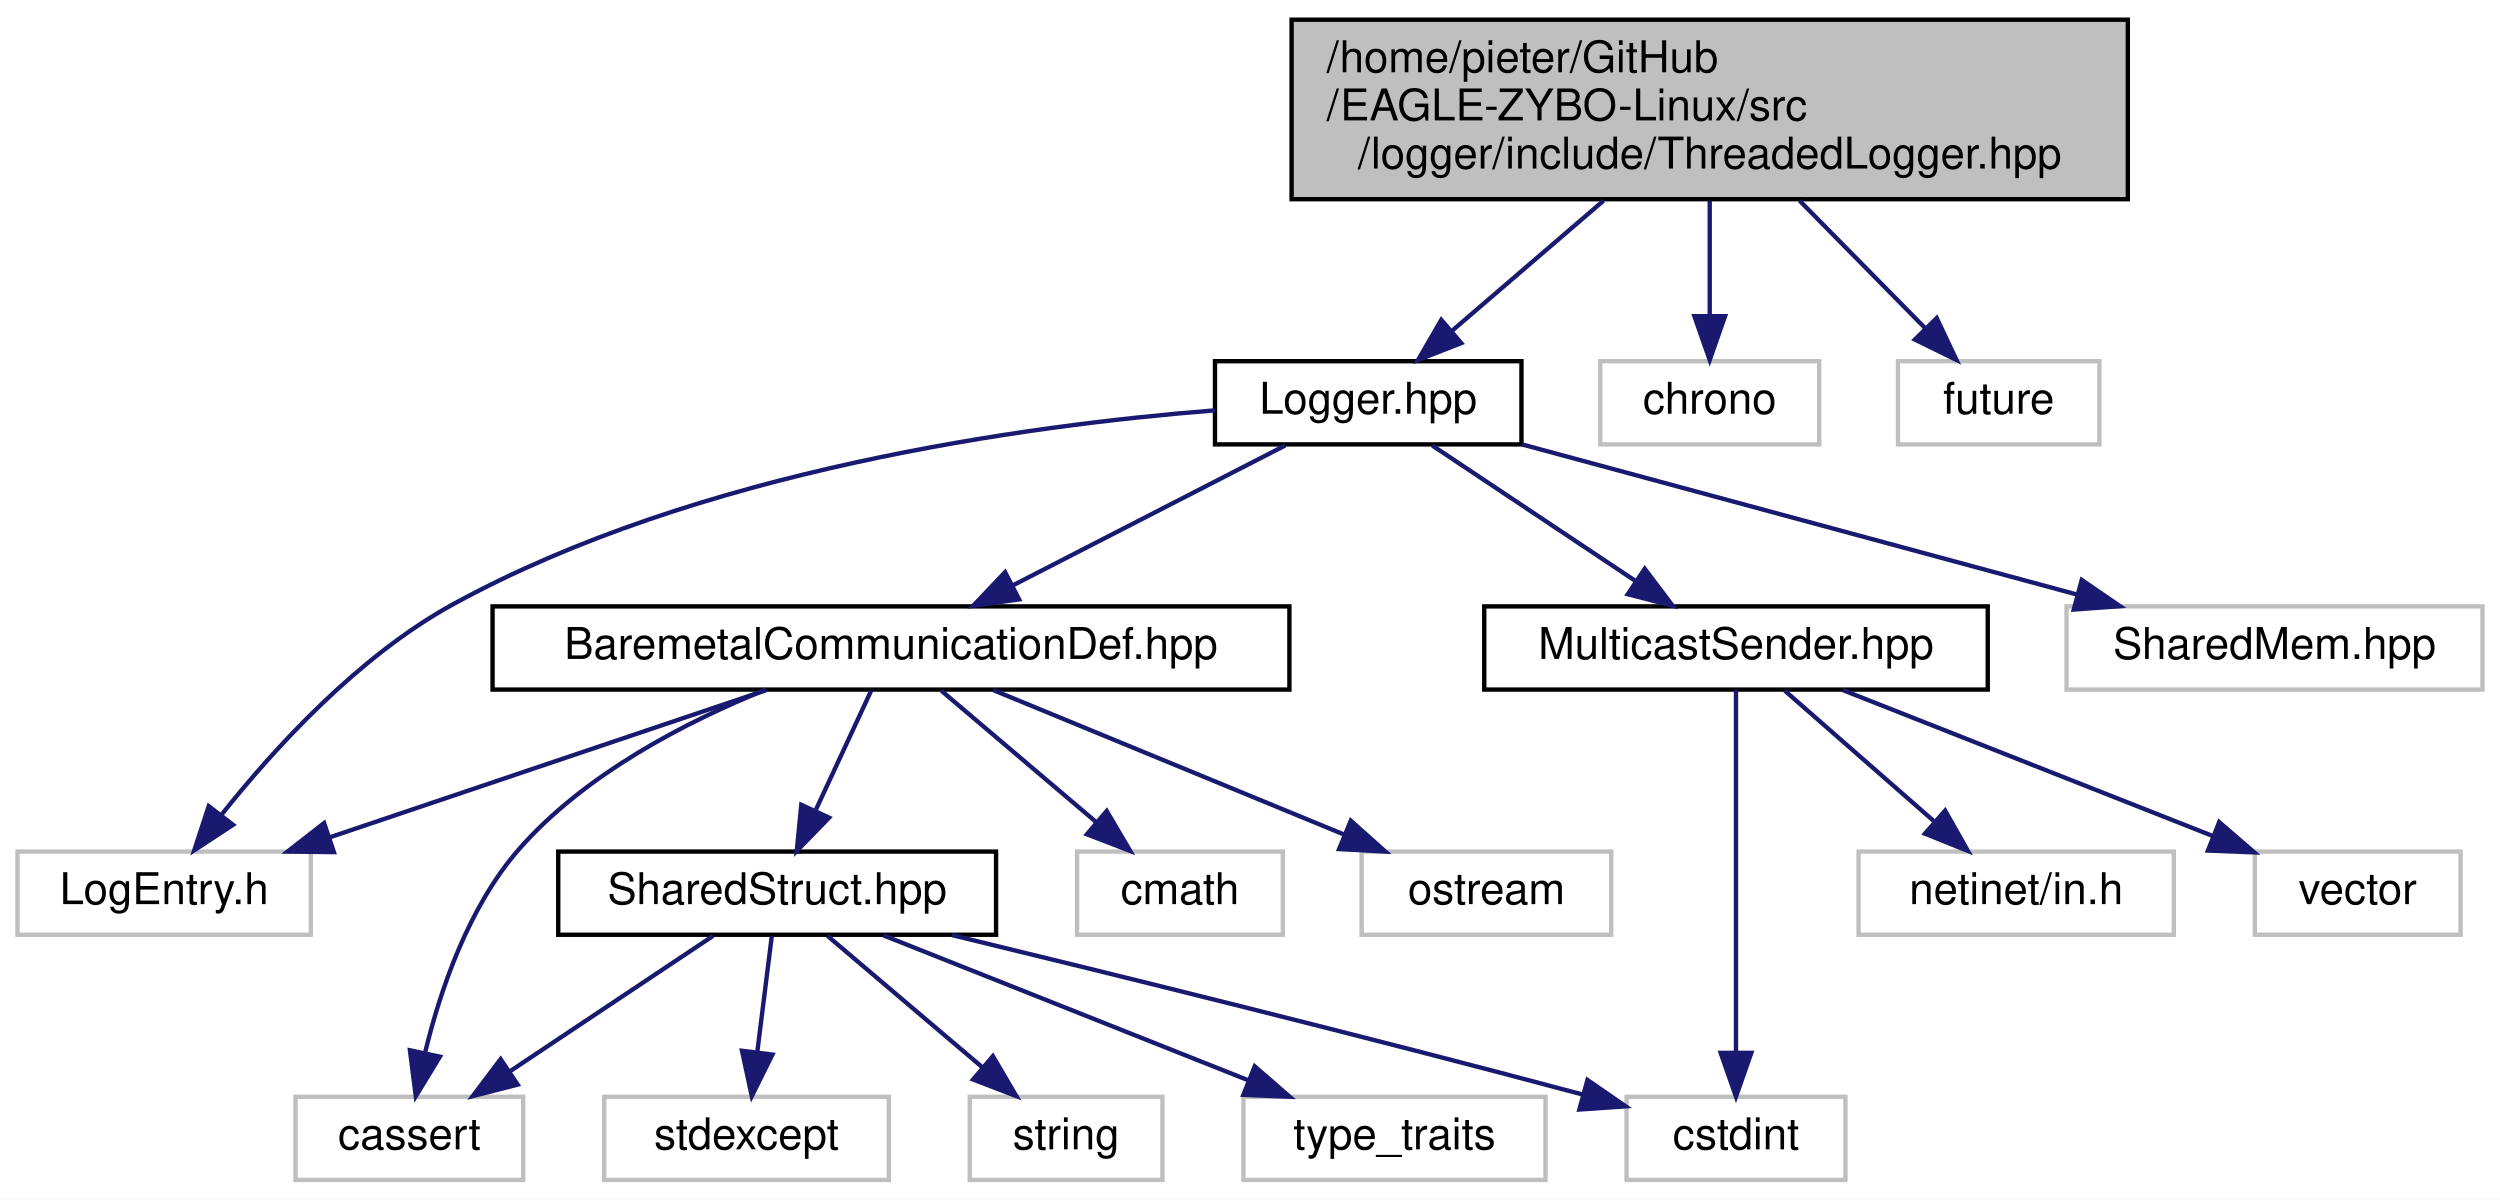
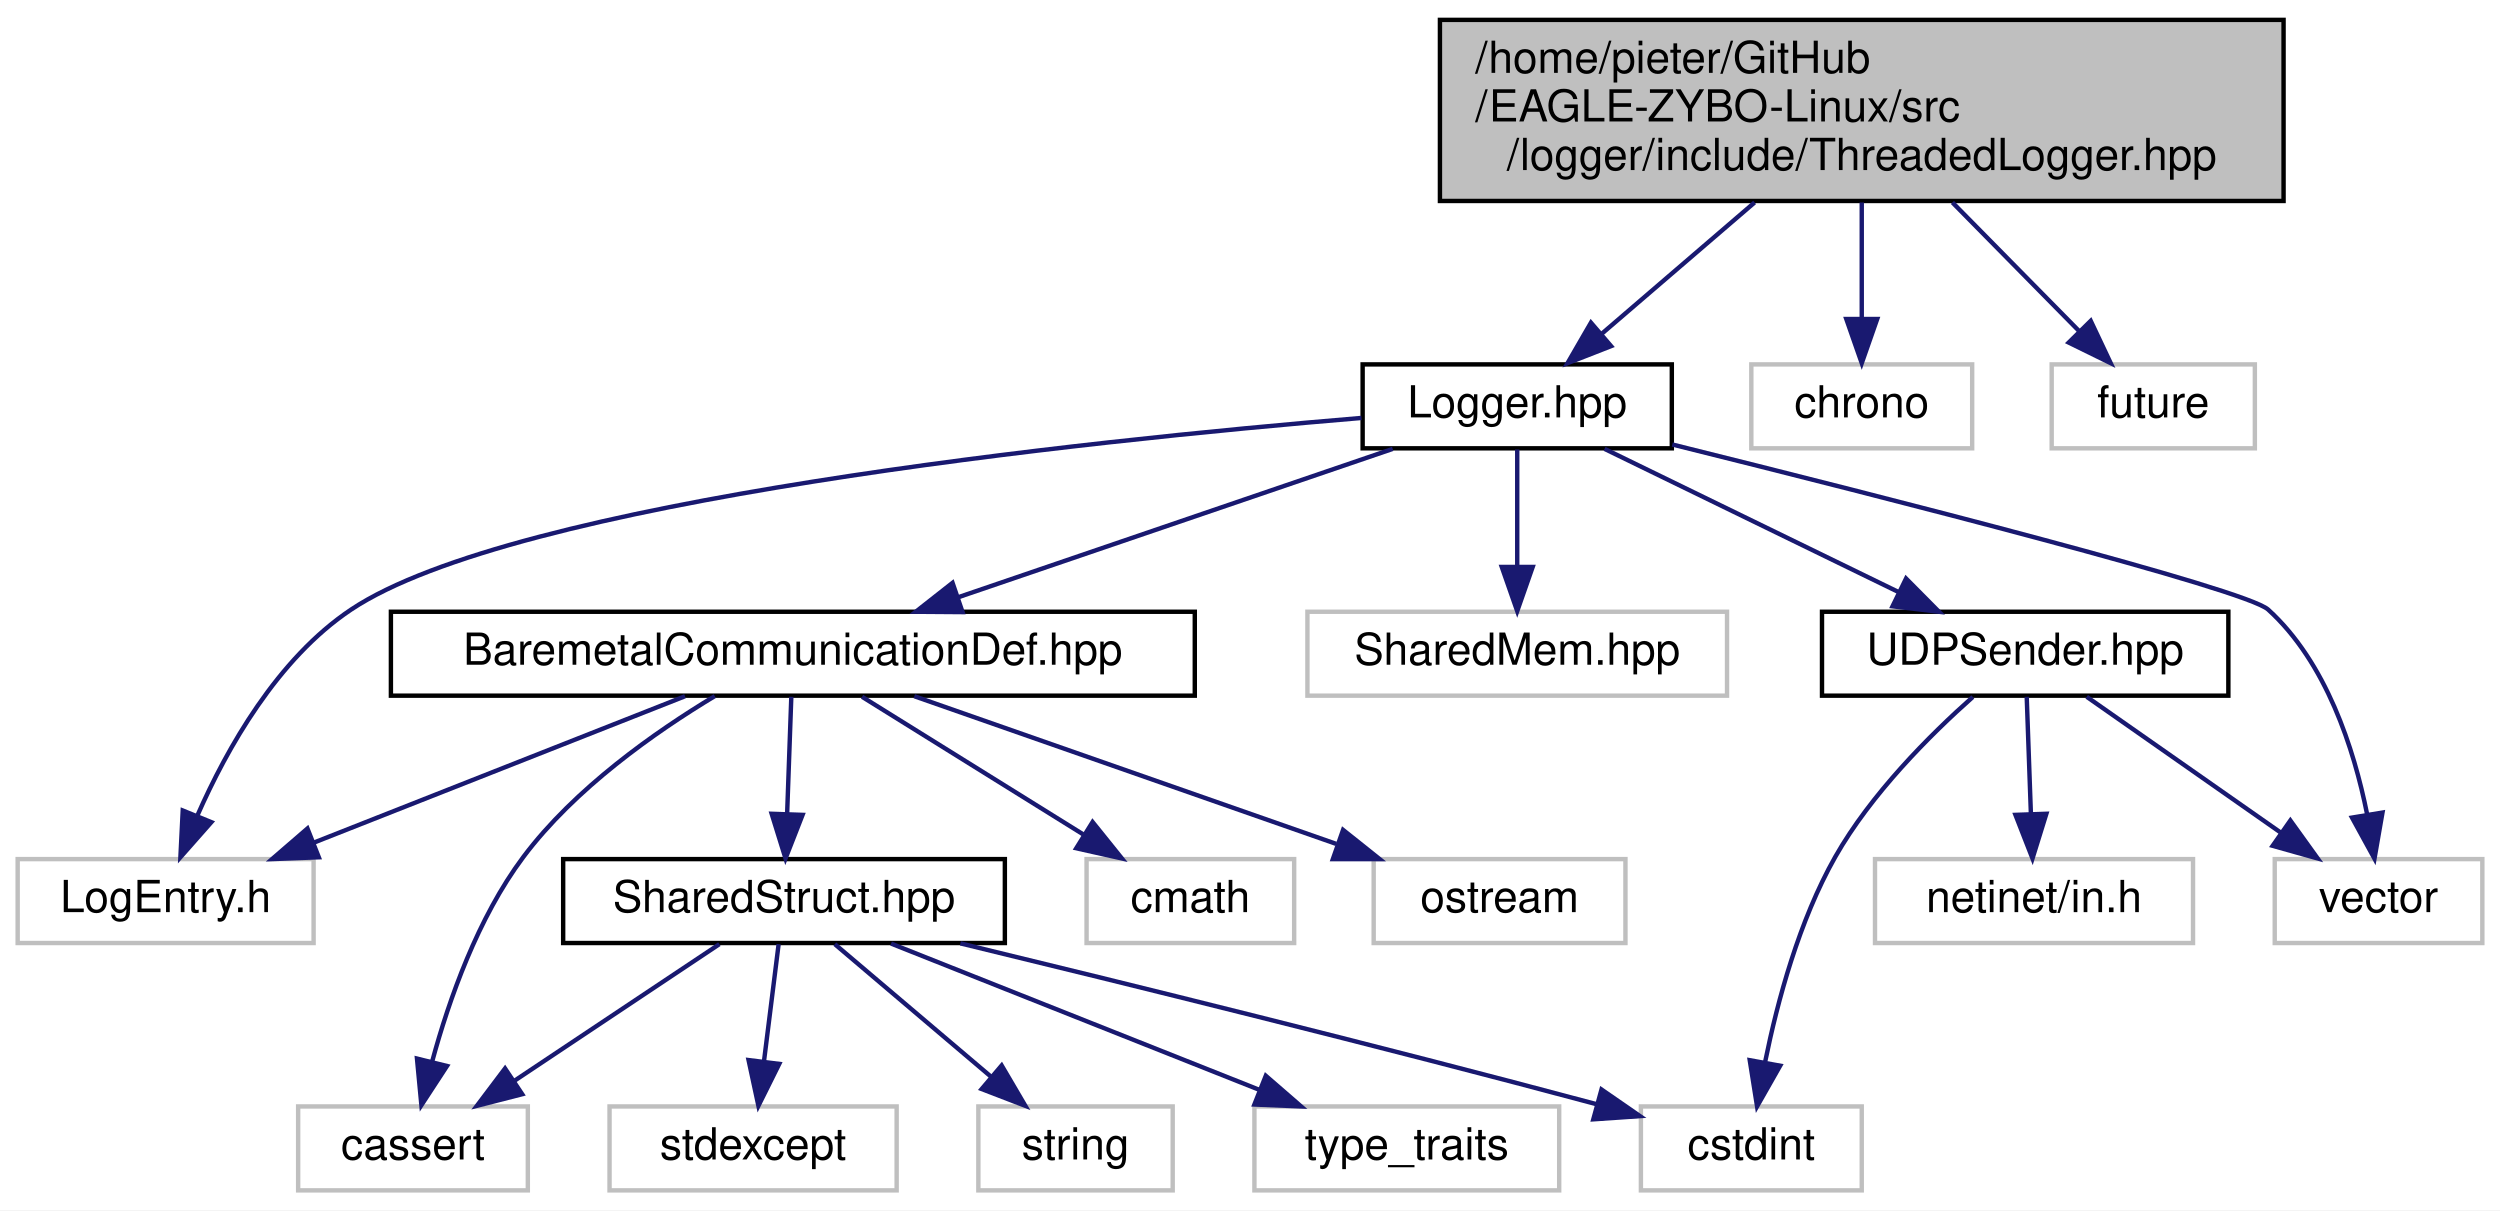
- <svg xmlns="http://www.w3.org/2000/svg" xmlns:xlink="http://www.w3.org/1999/xlink" width="571pt" height="274pt" viewBox="0.00 0.00 571.00 274.00">
+ <svg xmlns="http://www.w3.org/2000/svg" xmlns:xlink="http://www.w3.org/1999/xlink" width="566pt" height="274pt" viewBox="0.00 0.00 566.00 274.00">
  <g id="graph0" class="graph" transform="scale(1 1) rotate(0) translate(4 270)">
-     <polygon fill="#ffffff" stroke="transparent" points="-4,4 -4,-270 567,-270 567,4 -4,4" />
+     <polygon fill="#ffffff" stroke="transparent" points="-4,4 -4,-270 562,-270 562,4 -4,4" />
    <g id="node1" class="node">
      <g id="a_node1">
        <a xlink:title=" ">
-           <polygon fill="#bfbfbf" stroke="#000000" points="291,-224.5 291,-265.5 482,-265.5 482,-224.5 291,-224.5" />
-           <text text-anchor="start" x="299" y="-253.5" font-family="Helvetica,sans-Serif" font-size="10.00" fill="#000000">/home/pieter/GitHub</text>
-           <text text-anchor="start" x="299" y="-242.5" font-family="Helvetica,sans-Serif" font-size="10.00" fill="#000000">/EAGLE-ZYBO-Linux/src</text>
-           <text text-anchor="middle" x="386.5" y="-231.5" font-family="Helvetica,sans-Serif" font-size="10.00" fill="#000000">/logger/include/ThreadedLogger.hpp</text>
+           <polygon fill="#bfbfbf" stroke="#000000" points="322,-224.5 322,-265.5 513,-265.5 513,-224.5 322,-224.5" />
+           <text text-anchor="start" x="330" y="-253.5" font-family="Helvetica,sans-Serif" font-size="10.00" fill="#000000">/home/pieter/GitHub</text>
+           <text text-anchor="start" x="330" y="-242.5" font-family="Helvetica,sans-Serif" font-size="10.00" fill="#000000">/EAGLE-ZYBO-Linux/src</text>
+           <text text-anchor="middle" x="417.5" y="-231.5" font-family="Helvetica,sans-Serif" font-size="10.00" fill="#000000">/logger/include/ThreadedLogger.hpp</text>
        </a>
      </g>
    </g>
    <g id="node2" class="node">
      <g id="a_node2">
        <a xlink:href="Logger_8hpp.html" target="_top" xlink:title=" ">
-           <polygon fill="#ffffff" stroke="#000000" points="273.5,-168.5 273.5,-187.5 343.5,-187.5 343.5,-168.5 273.5,-168.5" />
-           <text text-anchor="middle" x="308.5" y="-175.5" font-family="Helvetica,sans-Serif" font-size="10.00" fill="#000000">Logger.hpp</text>
+           <polygon fill="#ffffff" stroke="#000000" points="304.5,-168.5 304.5,-187.5 374.5,-187.5 374.5,-168.5 304.5,-168.5" />
+           <text text-anchor="middle" x="339.5" y="-175.5" font-family="Helvetica,sans-Serif" font-size="10.00" fill="#000000">Logger.hpp</text>
        </a>
      </g>
    </g>
    <g id="edge1" class="edge">
-       <path fill="none" stroke="#191970" d="M362.248,-224.168C351.097,-214.59 338.06,-203.391 327.618,-194.422" />
-       <polygon fill="#191970" stroke="#191970" points="329.752,-191.641 319.886,-187.78 325.191,-196.951 329.752,-191.641" />
+       <path fill="none" stroke="#191970" d="M393.248,-224.168C382.097,-214.59 369.06,-203.391 358.618,-194.422" />
+       <polygon fill="#191970" stroke="#191970" points="360.752,-191.641 350.886,-187.78 356.191,-196.951 360.752,-191.641" />
    </g>
    <g id="node17" class="node">
      <g id="a_node17">
        <a xlink:title=" ">
-           <polygon fill="#ffffff" stroke="#bfbfbf" points="361.5,-168.5 361.5,-187.5 411.5,-187.5 411.5,-168.5 361.5,-168.5" />
-           <text text-anchor="middle" x="386.5" y="-175.5" font-family="Helvetica,sans-Serif" font-size="10.00" fill="#000000">chrono</text>
-         </a>
-       </g>
-     </g>
-     <g id="edge19" class="edge">
-       <path fill="none" stroke="#191970" d="M386.5,-224.168C386.5,-215.823 386.5,-206.247 386.5,-197.988" />
-       <polygon fill="#191970" stroke="#191970" points="390,-197.78 386.5,-187.78 383,-197.78 390,-197.78" />
+           <polygon fill="#ffffff" stroke="#bfbfbf" points="392.5,-168.5 392.5,-187.5 442.5,-187.5 442.5,-168.5 392.5,-168.5" />
+           <text text-anchor="middle" x="417.5" y="-175.5" font-family="Helvetica,sans-Serif" font-size="10.00" fill="#000000">chrono</text>
+         </a>
+       </g>
+     </g>
+     <g id="edge20" class="edge">
+       <path fill="none" stroke="#191970" d="M417.5,-224.168C417.5,-215.823 417.5,-206.247 417.5,-197.988" />
+       <polygon fill="#191970" stroke="#191970" points="421,-197.78 417.5,-187.78 414,-197.78 421,-197.78" />
    </g>
    <g id="node18" class="node">
      <g id="a_node18">
        <a xlink:title=" ">
-           <polygon fill="#ffffff" stroke="#bfbfbf" points="429.5,-168.5 429.5,-187.5 475.5,-187.5 475.5,-168.5 429.5,-168.5" />
-           <text text-anchor="middle" x="452.5" y="-175.5" font-family="Helvetica,sans-Serif" font-size="10.00" fill="#000000">future</text>
-         </a>
-       </g>
-     </g>
-     <g id="edge20" class="edge">
-       <path fill="none" stroke="#191970" d="M407.021,-224.168C416.269,-214.779 427.052,-203.834 435.796,-194.957" />
-       <polygon fill="#191970" stroke="#191970" points="438.341,-197.361 442.865,-187.78 433.354,-192.448 438.341,-197.361" />
+           <polygon fill="#ffffff" stroke="#bfbfbf" points="460.5,-168.5 460.5,-187.5 506.5,-187.5 506.5,-168.5 460.5,-168.5" />
+           <text text-anchor="middle" x="483.5" y="-175.5" font-family="Helvetica,sans-Serif" font-size="10.00" fill="#000000">future</text>
+         </a>
+       </g>
+     </g>
+     <g id="edge21" class="edge">
+       <path fill="none" stroke="#191970" d="M438.021,-224.168C447.269,-214.779 458.052,-203.834 466.796,-194.957" />
+       <polygon fill="#191970" stroke="#191970" points="469.341,-197.361 473.865,-187.78 464.354,-192.448 469.341,-197.361" />
    </g>
    <g id="node3" class="node">
      <g id="a_node3">
        <a xlink:href="BaremetalCommunicationDef_8hpp.html" target="_top" xlink:title=" ">
-           <polygon fill="#ffffff" stroke="#000000" points="108.5,-112.5 108.5,-131.5 290.5,-131.5 290.5,-112.5 108.5,-112.5" />
-           <text text-anchor="middle" x="199.5" y="-119.5" font-family="Helvetica,sans-Serif" font-size="10.00" fill="#000000">BaremetalCommunicationDef.hpp</text>
+           <polygon fill="#ffffff" stroke="#000000" points="84.5,-112.5 84.5,-131.5 266.5,-131.5 266.5,-112.5 84.5,-112.5" />
+           <text text-anchor="middle" x="175.5" y="-119.5" font-family="Helvetica,sans-Serif" font-size="10.00" fill="#000000">BaremetalCommunicationDef.hpp</text>
        </a>
      </g>
    </g>
    <g id="edge2" class="edge">
-       <path fill="none" stroke="#191970" d="M289.514,-168.245C272.321,-159.412 246.776,-146.289 227.287,-136.276" />
-       <polygon fill="#191970" stroke="#191970" points="228.763,-133.099 218.269,-131.643 225.564,-139.326 228.763,-133.099" />
+       <path fill="none" stroke="#191970" d="M311.307,-168.373C284.155,-159.102 242.909,-145.018 212.998,-134.804" />
+       <polygon fill="#191970" stroke="#191970" points="213.919,-131.42 203.325,-131.501 211.657,-138.045 213.919,-131.42" />
    </g>
    <g id="node4" class="node">
      <g id="a_node4">
        <a xlink:title=" ">
          <polygon fill="#ffffff" stroke="#bfbfbf" points="0,-56.5 0,-75.5 67,-75.5 67,-56.5 0,-56.5" />
          <text text-anchor="middle" x="33.5" y="-63.5" font-family="Helvetica,sans-Serif" font-size="10.00" fill="#000000">LogEntry.h</text>
        </a>
      </g>
    </g>
    <g id="edge13" class="edge">
-       <path fill="none" stroke="#191970" d="M273.486,-176.277C230.192,-172.849 155.386,-162.605 99.5,-132 77.876,-120.158 58.644,-99.081 46.598,-83.928" />
-       <polygon fill="#191970" stroke="#191970" points="49.233,-81.613 40.372,-75.805 43.677,-85.871 49.233,-81.613" />
+       <path fill="none" stroke="#191970" d="M304.232,-175.378C241.226,-170.127 112.461,-156.656 75.5,-132 58.792,-120.855 47.373,-100.563 40.707,-85.411" />
+       <polygon fill="#191970" stroke="#191970" points="43.855,-83.862 36.845,-75.918 37.371,-86.499 43.855,-83.862" />
    </g>
    <g id="node13" class="node">
      <g id="a_node13">
-         <a xlink:href="MulticastSender_8hpp.html" target="_top" xlink:title=" ">
-           <polygon fill="#ffffff" stroke="#000000" points="335,-112.5 335,-131.5 450,-131.5 450,-112.5 335,-112.5" />
-           <text text-anchor="middle" x="392.5" y="-119.5" font-family="Helvetica,sans-Serif" font-size="10.00" fill="#000000">MulticastSender.hpp</text>
+         <a xlink:title=" ">
+           <polygon fill="#ffffff" stroke="#bfbfbf" points="292,-112.5 292,-131.5 387,-131.5 387,-112.5 292,-112.5" />
+           <text text-anchor="middle" x="339.5" y="-119.5" font-family="Helvetica,sans-Serif" font-size="10.00" fill="#000000">SharedMem.hpp</text>
        </a>
      </g>
    </g>
    <g id="edge14" class="edge">
-       <path fill="none" stroke="#191970" d="M323.132,-168.245C335.899,-159.734 354.644,-147.238 369.43,-137.38" />
-       <polygon fill="#191970" stroke="#191970" points="371.657,-140.102 378.036,-131.643 367.774,-134.278 371.657,-140.102" />
+       <path fill="none" stroke="#191970" d="M339.5,-168.245C339.5,-160.938 339.5,-150.694 339.5,-141.705" />
+       <polygon fill="#191970" stroke="#191970" points="343,-141.643 339.5,-131.643 336,-141.643 343,-141.643" />
+     </g>
+     <g id="node14" class="node">
+       <g id="a_node14">
+         <a xlink:href="UDPSender_8hpp.html" target="_top" xlink:title=" ">
+           <polygon fill="#ffffff" stroke="#000000" points="408.5,-112.5 408.5,-131.5 500.5,-131.5 500.5,-112.5 408.5,-112.5" />
+           <text text-anchor="middle" x="454.5" y="-119.5" font-family="Helvetica,sans-Serif" font-size="10.00" fill="#000000">UDPSender.hpp</text>
+         </a>
+       </g>
+     </g>
+     <g id="edge15" class="edge">
+       <path fill="none" stroke="#191970" d="M359.269,-168.373C377.647,-159.424 405.231,-145.992 425.989,-135.883" />
+       <polygon fill="#191970" stroke="#191970" points="427.53,-139.026 434.989,-131.501 424.466,-132.732 427.53,-139.026" />
    </g>
    <g id="node16" class="node">
      <g id="a_node16">
        <a xlink:title=" ">
-           <polygon fill="#ffffff" stroke="#bfbfbf" points="468,-112.5 468,-131.5 563,-131.5 563,-112.5 468,-112.5" />
-           <text text-anchor="middle" x="515.5" y="-119.5" font-family="Helvetica,sans-Serif" font-size="10.00" fill="#000000">SharedMem.hpp</text>
-         </a>
-       </g>
-     </g>
-     <g id="edge18" class="edge">
-       <path fill="none" stroke="#191970" d="M343.615,-168.5C378.557,-159.047 432.322,-144.502 470.404,-134.2" />
-       <polygon fill="#191970" stroke="#191970" points="471.474,-137.536 480.213,-131.546 469.646,-130.779 471.474,-137.536" />
+           <polygon fill="#ffffff" stroke="#bfbfbf" points="511,-56.5 511,-75.5 558,-75.5 558,-56.5 511,-56.5" />
+           <text text-anchor="middle" x="534.5" y="-63.5" font-family="Helvetica,sans-Serif" font-size="10.00" fill="#000000">vector</text>
+         </a>
+       </g>
+     </g>
+     <g id="edge19" class="edge">
+       <path fill="none" stroke="#191970" d="M374.608,-169.366C422.883,-157.369 504.418,-136.608 509.5,-132 522.665,-120.064 528.937,-100.469 531.901,-85.724" />
+       <polygon fill="#191970" stroke="#191970" points="535.396,-86.04 533.582,-75.601 528.491,-84.893 535.396,-86.04" />
    </g>
    <g id="edge3" class="edge">
-       <path fill="none" stroke="#191970" d="M170.964,-112.373C143.48,-103.102 101.731,-89.018 71.455,-78.804" />
-       <polygon fill="#191970" stroke="#191970" points="72.258,-75.381 61.664,-75.501 70.021,-82.014 72.258,-75.381" />
+       <path fill="none" stroke="#191970" d="M151.089,-112.373C127.886,-103.223 92.796,-89.384 66.986,-79.206" />
+       <polygon fill="#191970" stroke="#191970" points="68.179,-75.914 57.592,-75.501 65.611,-82.426 68.179,-75.914" />
    </g>
    <g id="node5" class="node">
      <g id="a_node5">
        <a xlink:href="SharedStruct_8hpp.html" target="_top" xlink:title=" ">
          <polygon fill="#ffffff" stroke="#000000" points="123.5,-56.5 123.5,-75.5 223.5,-75.5 223.5,-56.5 123.5,-56.5" />
          <text text-anchor="middle" x="173.5" y="-63.5" font-family="Helvetica,sans-Serif" font-size="10.00" fill="#000000">SharedStruct.hpp</text>
        </a>
      </g>
    </g>
    <g id="edge4" class="edge">
-       <path fill="none" stroke="#191970" d="M194.971,-112.246C191.467,-104.697 186.507,-94.016 182.238,-84.82" />
-       <polygon fill="#191970" stroke="#191970" points="185.363,-83.239 177.977,-75.643 179.014,-86.187 185.363,-83.239" />
+       <path fill="none" stroke="#191970" d="M175.152,-112.246C174.891,-104.938 174.525,-94.694 174.204,-85.705" />
+       <polygon fill="#191970" stroke="#191970" points="177.699,-85.511 173.844,-75.643 170.704,-85.761 177.699,-85.511" />
    </g>
    <g id="node6" class="node">
      <g id="a_node6">
        <a xlink:title=" ">
          <polygon fill="#ffffff" stroke="#bfbfbf" points="63.5,-.5 63.5,-19.5 115.5,-19.5 115.5,-.5 63.5,-.5" />
          <text text-anchor="middle" x="89.5" y="-7.5" font-family="Helvetica,sans-Serif" font-size="10.00" fill="#000000">cassert</text>
        </a>
      </g>
    </g>
    <g id="edge10" class="edge">
-       <path fill="none" stroke="#191970" d="M170.88,-112.478C152.571,-105.088 129.52,-93.18 114.5,-76 103.046,-62.898 96.606,-44.019 93.142,-29.806" />
-       <polygon fill="#191970" stroke="#191970" points="96.475,-28.655 90.964,-19.607 89.63,-30.117 96.475,-28.655" />
+       <path fill="none" stroke="#191970" d="M157.826,-112.401C144.324,-104.277 126.117,-91.494 114.5,-76 104.176,-62.231 97.655,-43.704 93.872,-29.784" />
+       <polygon fill="#191970" stroke="#191970" points="97.199,-28.658 91.404,-19.788 90.403,-30.335 97.199,-28.658" />
    </g>
    <g id="node11" class="node">
      <g id="a_node11">
        <a xlink:title=" ">
          <polygon fill="#ffffff" stroke="#bfbfbf" points="242,-56.5 242,-75.5 289,-75.5 289,-56.5 242,-56.5" />
          <text text-anchor="middle" x="265.5" y="-63.5" font-family="Helvetica,sans-Serif" font-size="10.00" fill="#000000">cmath</text>
        </a>
      </g>
    </g>
    <g id="edge11" class="edge">
-       <path fill="none" stroke="#191970" d="M210.996,-112.246C220.744,-103.975 234.926,-91.942 246.38,-82.223" />
-       <polygon fill="#191970" stroke="#191970" points="248.775,-84.781 254.135,-75.643 244.246,-79.444 248.775,-84.781" />
+       <path fill="none" stroke="#191970" d="M191.177,-112.246C204.986,-103.653 225.319,-91.001 241.229,-81.102" />
+       <polygon fill="#191970" stroke="#191970" points="243.361,-83.897 250.003,-75.643 239.663,-77.954 243.361,-83.897" />
    </g>
    <g id="node12" class="node">
      <g id="a_node12">
        <a xlink:title=" ">
          <polygon fill="#ffffff" stroke="#bfbfbf" points="307,-56.5 307,-75.5 364,-75.5 364,-56.5 307,-56.5" />
          <text text-anchor="middle" x="335.5" y="-63.5" font-family="Helvetica,sans-Serif" font-size="10.00" fill="#000000">ostream</text>
        </a>
      </g>
    </g>
    <g id="edge12" class="edge">
-       <path fill="none" stroke="#191970" d="M222.879,-112.373C245.005,-103.263 278.413,-89.506 303.102,-79.34" />
-       <polygon fill="#191970" stroke="#191970" points="304.512,-82.545 312.426,-75.501 301.846,-76.072 304.512,-82.545" />
+       <path fill="none" stroke="#191970" d="M203.005,-112.373C229.38,-103.142 269.385,-89.14 298.536,-78.938" />
+       <polygon fill="#191970" stroke="#191970" points="300.072,-82.108 308.354,-75.501 297.759,-75.501 300.072,-82.108" />
    </g>
    <g id="edge5" class="edge">
      <path fill="none" stroke="#191970" d="M158.868,-56.245C146.101,-47.734 127.356,-35.237 112.57,-25.38" />
      <polygon fill="#191970" stroke="#191970" points="114.226,-22.277 103.964,-19.643 110.343,-28.102 114.226,-22.277" />
    </g>
    <g id="node7" class="node">
      <g id="a_node7">
        <a xlink:title=" ">
          <polygon fill="#ffffff" stroke="#bfbfbf" points="367.5,-.5 367.5,-19.5 417.5,-19.5 417.5,-.5 367.5,-.5" />
          <text text-anchor="middle" x="392.5" y="-7.5" font-family="Helvetica,sans-Serif" font-size="10.00" fill="#000000">cstdint</text>
        </a>
      </g>
    </g>
    <g id="edge6" class="edge">
      <path fill="none" stroke="#191970" d="M213.44,-56.422C250.777,-47.371 308.04,-33.244 357.5,-20 357.599,-19.973 357.699,-19.947 357.798,-19.92" />
      <polygon fill="#191970" stroke="#191970" points="358.578,-23.336 367.293,-17.311 356.723,-16.586 358.578,-23.336" />
    </g>
    <g id="node8" class="node">
      <g id="a_node8">
        <a xlink:title=" ">
          <polygon fill="#ffffff" stroke="#bfbfbf" points="134,-.5 134,-19.5 199,-19.5 199,-.5 134,-.5" />
          <text text-anchor="middle" x="166.5" y="-7.5" font-family="Helvetica,sans-Serif" font-size="10.00" fill="#000000">stdexcept</text>
        </a>
      </g>
    </g>
    <g id="edge7" class="edge">
      <path fill="none" stroke="#191970" d="M172.281,-56.245C171.367,-48.938 170.087,-38.694 168.963,-29.705" />
      <polygon fill="#191970" stroke="#191970" points="172.419,-29.131 167.705,-19.643 165.473,-30 172.419,-29.131" />
    </g>
    <g id="node9" class="node">
      <g id="a_node9">
        <a xlink:title=" ">
          <polygon fill="#ffffff" stroke="#bfbfbf" points="217.5,-.5 217.5,-19.5 261.5,-19.5 261.5,-.5 217.5,-.5" />
          <text text-anchor="middle" x="239.5" y="-7.5" font-family="Helvetica,sans-Serif" font-size="10.00" fill="#000000">string</text>
        </a>
      </g>
    </g>
    <g id="edge8" class="edge">
      <path fill="none" stroke="#191970" d="M184.996,-56.245C194.744,-47.975 208.926,-35.942 220.38,-26.223" />
      <polygon fill="#191970" stroke="#191970" points="222.775,-28.781 228.135,-19.643 218.246,-23.444 222.775,-28.781" />
    </g>
    <g id="node10" class="node">
      <g id="a_node10">
        <a xlink:title=" ">
          <polygon fill="#ffffff" stroke="#bfbfbf" points="280,-.5 280,-19.5 349,-19.5 349,-.5 280,-.5" />
          <text text-anchor="middle" x="314.5" y="-7.5" font-family="Helvetica,sans-Serif" font-size="10.00" fill="#000000">type_traits</text>
        </a>
      </g>
    </g>
    <g id="edge9" class="edge">
      <path fill="none" stroke="#191970" d="M197.739,-56.373C220.779,-47.223 255.621,-33.384 281.25,-23.206" />
      <polygon fill="#191970" stroke="#191970" points="282.576,-26.445 290.577,-19.501 279.992,-19.939 282.576,-26.445" />
    </g>
-     <g id="edge15" class="edge">
-       <path fill="none" stroke="#191970" d="M392.5,-112.451C392.5,-94.184 392.5,-53.955 392.5,-29.698" />
-       <polygon fill="#191970" stroke="#191970" points="396,-29.525 392.5,-19.525 389,-29.525 396,-29.525" />
-     </g>
-     <g id="node14" class="node">
-       <g id="a_node14">
+     <g id="edge16" class="edge">
+       <path fill="none" stroke="#191970" d="M442.65,-112.207C432.963,-103.604 419.591,-90.263 411.5,-76 403.319,-61.578 398.419,-43.349 395.65,-29.705" />
+       <polygon fill="#191970" stroke="#191970" points="399.029,-28.721 393.8,-19.506 392.141,-29.97 399.029,-28.721" />
+     </g>
+     <g id="node15" class="node">
+       <g id="a_node15">
        <a xlink:title=" ">
          <polygon fill="#ffffff" stroke="#bfbfbf" points="420.5,-56.5 420.5,-75.5 492.5,-75.5 492.5,-56.5 420.5,-56.5" />
          <text text-anchor="middle" x="456.5" y="-63.5" font-family="Helvetica,sans-Serif" font-size="10.00" fill="#000000">netinet/in.h</text>
        </a>
      </g>
    </g>
-     <g id="edge16" class="edge">
-       <path fill="none" stroke="#191970" d="M403.648,-112.246C413.009,-104.055 426.586,-92.175 437.635,-82.507" />
-       <polygon fill="#191970" stroke="#191970" points="440.259,-84.862 445.48,-75.643 435.649,-79.594 440.259,-84.862" />
-     </g>
-     <g id="node15" class="node">
-       <g id="a_node15">
-         <a xlink:title=" ">
-           <polygon fill="#ffffff" stroke="#bfbfbf" points="511,-56.5 511,-75.5 558,-75.5 558,-56.5 511,-56.5" />
-           <text text-anchor="middle" x="534.5" y="-63.5" font-family="Helvetica,sans-Serif" font-size="10.00" fill="#000000">vector</text>
-         </a>
-       </g>
-     </g>
    <g id="edge17" class="edge">
-       <path fill="none" stroke="#191970" d="M416.911,-112.373C440.255,-103.167 475.63,-89.216 501.483,-79.021" />
-       <polygon fill="#191970" stroke="#191970" points="502.861,-82.24 510.88,-75.315 500.293,-75.728 502.861,-82.24" />
+       <path fill="none" stroke="#191970" d="M454.848,-112.246C455.109,-104.938 455.475,-94.694 455.796,-85.705" />
+       <polygon fill="#191970" stroke="#191970" points="459.296,-85.761 456.156,-75.643 452.301,-85.511 459.296,-85.761" />
+     </g>
+     <g id="edge18" class="edge">
+       <path fill="none" stroke="#191970" d="M468.435,-112.246C480.595,-103.734 498.446,-91.237 512.529,-81.38" />
+       <polygon fill="#191970" stroke="#191970" points="514.539,-84.245 520.725,-75.643 510.525,-78.51 514.539,-84.245" />
    </g>
  </g>
</svg>
